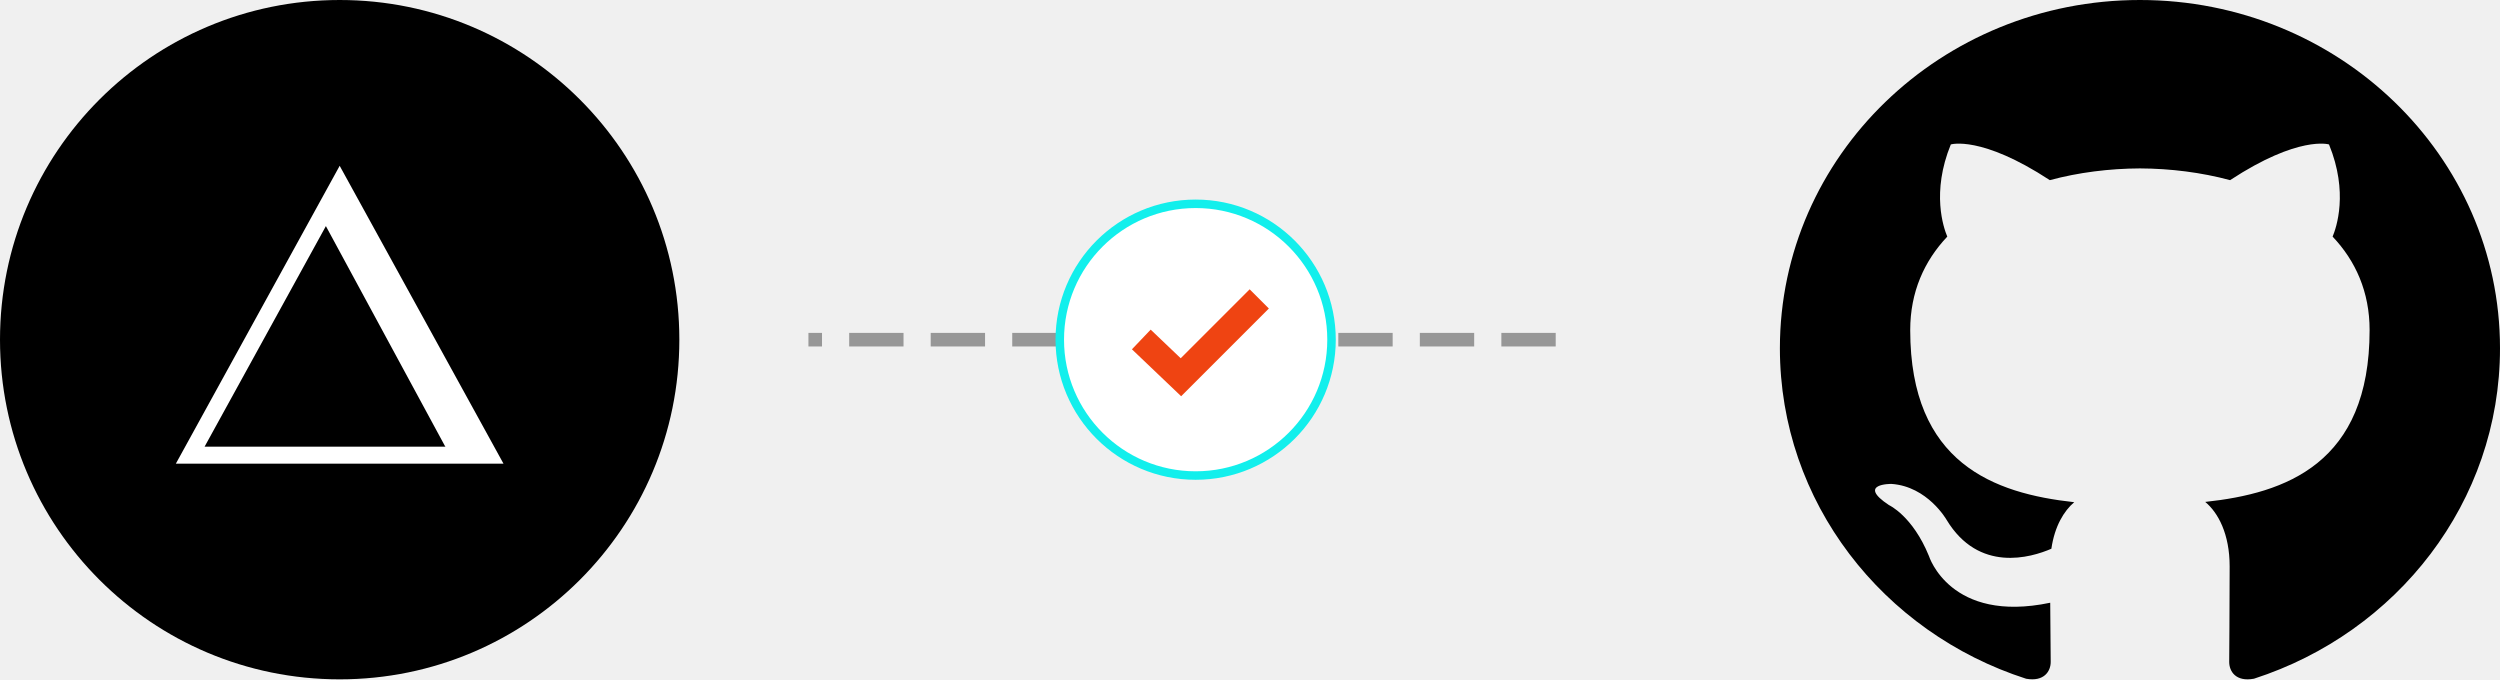
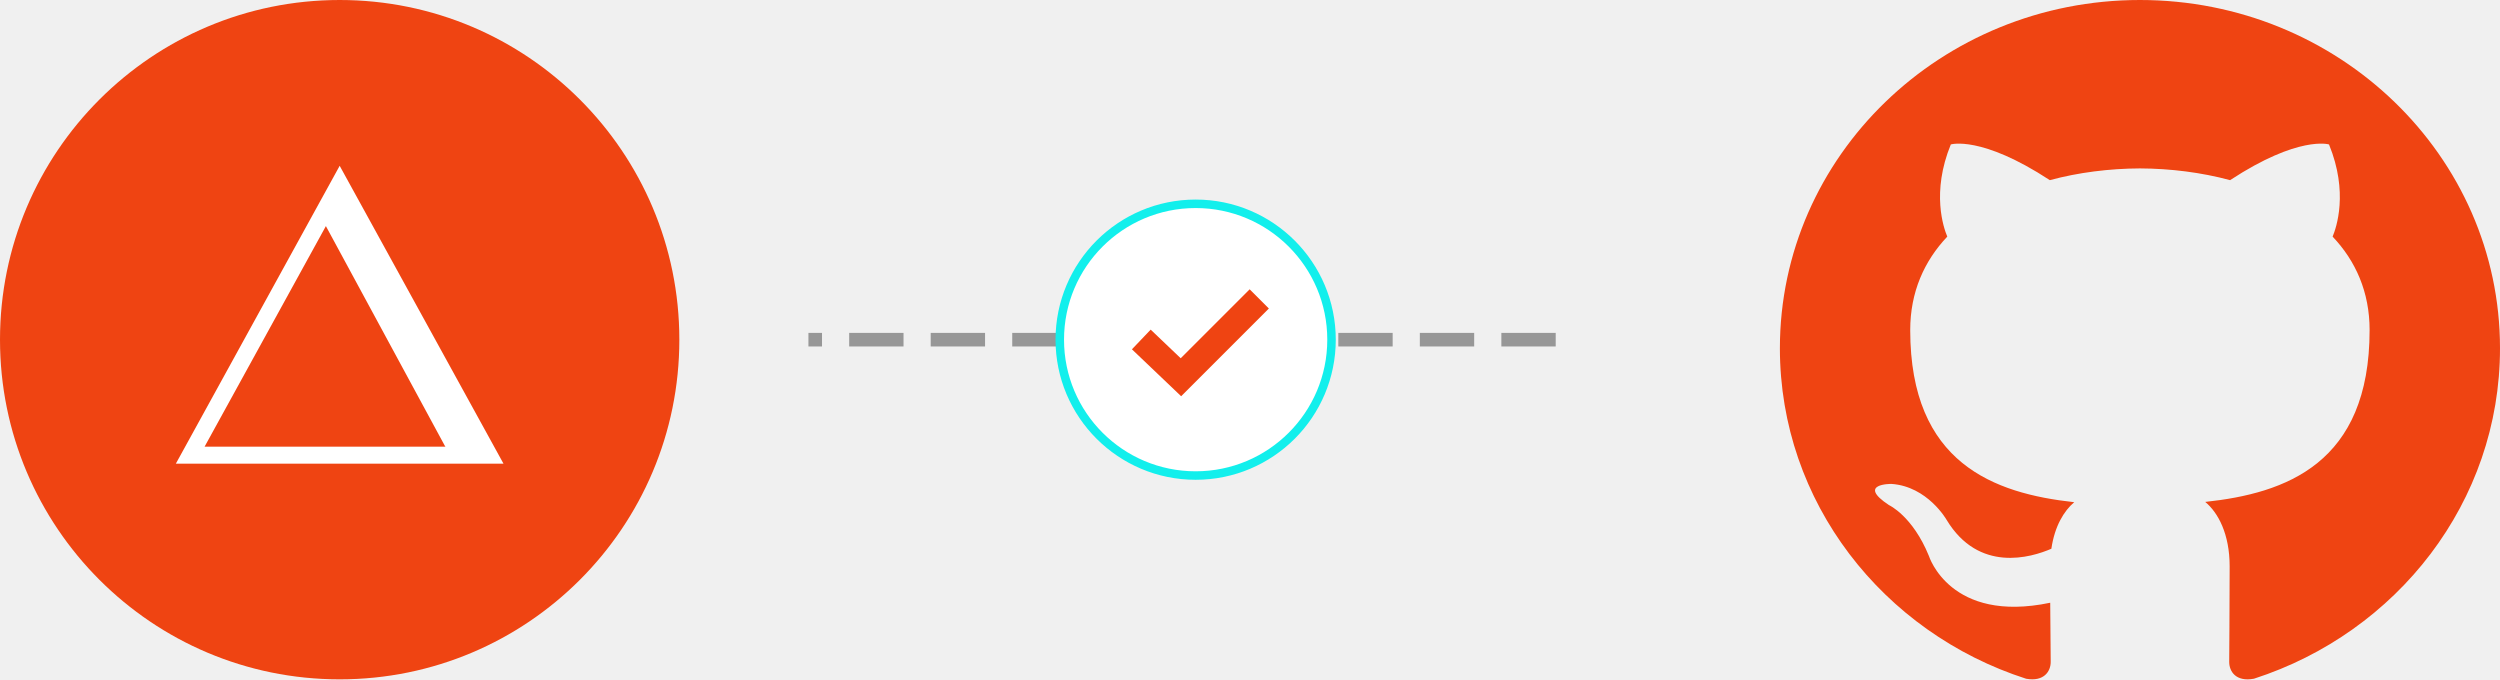
<svg xmlns="http://www.w3.org/2000/svg" width="184px" height="50px" viewBox="0 0 184 50" version="1.1">
  <defs />
  <g id="First-GitHub-Deployment" stroke="none" stroke-width="1" fill="none" fill-rule="evenodd">
    <g transform="translate(-628, -368)" id="Illustration">
      <g transform="translate(628, 368)">
-         <path d="M157.498,0 C142.866,0 131,11.476 131,25.633 C131,36.958 138.592,46.565 149.123,49.955 C150.449,50.191 150.932,49.399 150.932,48.719 C150.932,48.11 150.909,46.499 150.896,44.361 C143.525,45.909 141.97,40.924 141.97,40.924 C140.764,37.962 139.027,37.174 139.027,37.174 C136.621,35.585 139.209,35.616 139.209,35.616 C141.869,35.797 143.268,38.258 143.268,38.258 C145.632,42.175 149.471,41.043 150.981,40.387 C151.221,38.732 151.906,37.602 152.663,36.962 C146.778,36.315 140.592,34.115 140.592,24.293 C140.592,21.495 141.625,19.205 143.32,17.415 C143.047,16.766 142.137,14.159 143.58,10.631 C143.58,10.631 145.804,9.942 150.867,13.259 C152.98,12.689 155.248,12.406 157.501,12.395 C159.752,12.406 162.018,12.689 164.135,13.259 C169.194,9.942 171.415,10.631 171.415,10.631 C172.861,14.159 171.952,16.766 171.68,17.415 C173.379,19.205 174.403,21.495 174.403,24.293 C174.403,34.14 168.207,36.307 162.305,36.941 C163.255,37.733 164.102,39.297 164.102,41.687 C164.102,45.114 164.07,47.879 164.07,48.719 C164.07,49.405 164.548,50.203 165.892,49.953 C176.414,46.556 184,36.955 184,25.633 C184,11.476 172.134,0 157.498,0" id="GitHub" fill="#000000" />
+         <path d="M157.498,0 C142.866,0 131,11.476 131,25.633 C131,36.958 138.592,46.565 149.123,49.955 C150.449,50.191 150.932,49.399 150.932,48.719 C150.932,48.11 150.909,46.499 150.896,44.361 C143.525,45.909 141.97,40.924 141.97,40.924 C140.764,37.962 139.027,37.174 139.027,37.174 C136.621,35.585 139.209,35.616 139.209,35.616 C141.869,35.797 143.268,38.258 143.268,38.258 C145.632,42.175 149.471,41.043 150.981,40.387 C151.221,38.732 151.906,37.602 152.663,36.962 C146.778,36.315 140.592,34.115 140.592,24.293 C140.592,21.495 141.625,19.205 143.32,17.415 C143.047,16.766 142.137,14.159 143.58,10.631 C143.58,10.631 145.804,9.942 150.867,13.259 C152.98,12.689 155.248,12.406 157.501,12.395 C159.752,12.406 162.018,12.689 164.135,13.259 C169.194,9.942 171.415,10.631 171.415,10.631 C172.861,14.159 171.952,16.766 171.68,17.415 C173.379,19.205 174.403,21.495 174.403,24.293 C174.403,34.14 168.207,36.307 162.305,36.941 C163.255,37.733 164.102,39.297 164.102,41.687 C164.102,45.114 164.07,47.879 164.07,48.719 C164.07,49.405 164.548,50.203 165.892,49.953 C176.414,46.556 184,36.955 184,25.633 C184,11.476 172.134,0 157.498,0" id="GitHub" fill="#EF4412" />
        <path d="M114,25 L60,25" id="Line" stroke="#979797" stroke-linecap="square" stroke-dasharray="3,3" />
-         <circle id="Oval" fill="#000000" cx="25" cy="25" r="25" />
+         <circle id="Oval" fill="#EF4412" cx="25" cy="25" r="25" />
        <circle id="Oval" stroke="#12EFEC" stroke-width="0.625" fill="#FFFFFF" cx="88" cy="25" r="10" />
        <g id="Now" transform="translate(14, 13.5)" stroke="#FFFFFF">
          <polygon id="Shape" stroke-width="1.25" points="11 0 22 20 0 20" />
          <path d="M20.872,19.429 L10.718,0.571" id="Shape" stroke-width="1.111" />
          <path d="M21.436,19.429 L11.282,0.571" id="Shape" stroke-width="1.111" />
          <path d="M20.308,19.429 L10.718,1.143" id="Shape" stroke-width="1.111" />
          <path d="M20.308,19.429 L10.718,1.714" id="Shape" stroke-width="1.111" />
          <path d="M10.154,1.714 L20.308,19.429" id="Shape" stroke-width="1.111" />
          <path d="M19.744,20 L10.154,2.286" id="Shape" stroke-width="1.111" />
        </g>
        <polyline id="Checkmark" stroke="#EF4412" stroke-width="2" points="84 24.985 86.916 27.765 92.681 22" />
      </g>
    </g>
  </g>
</svg>
